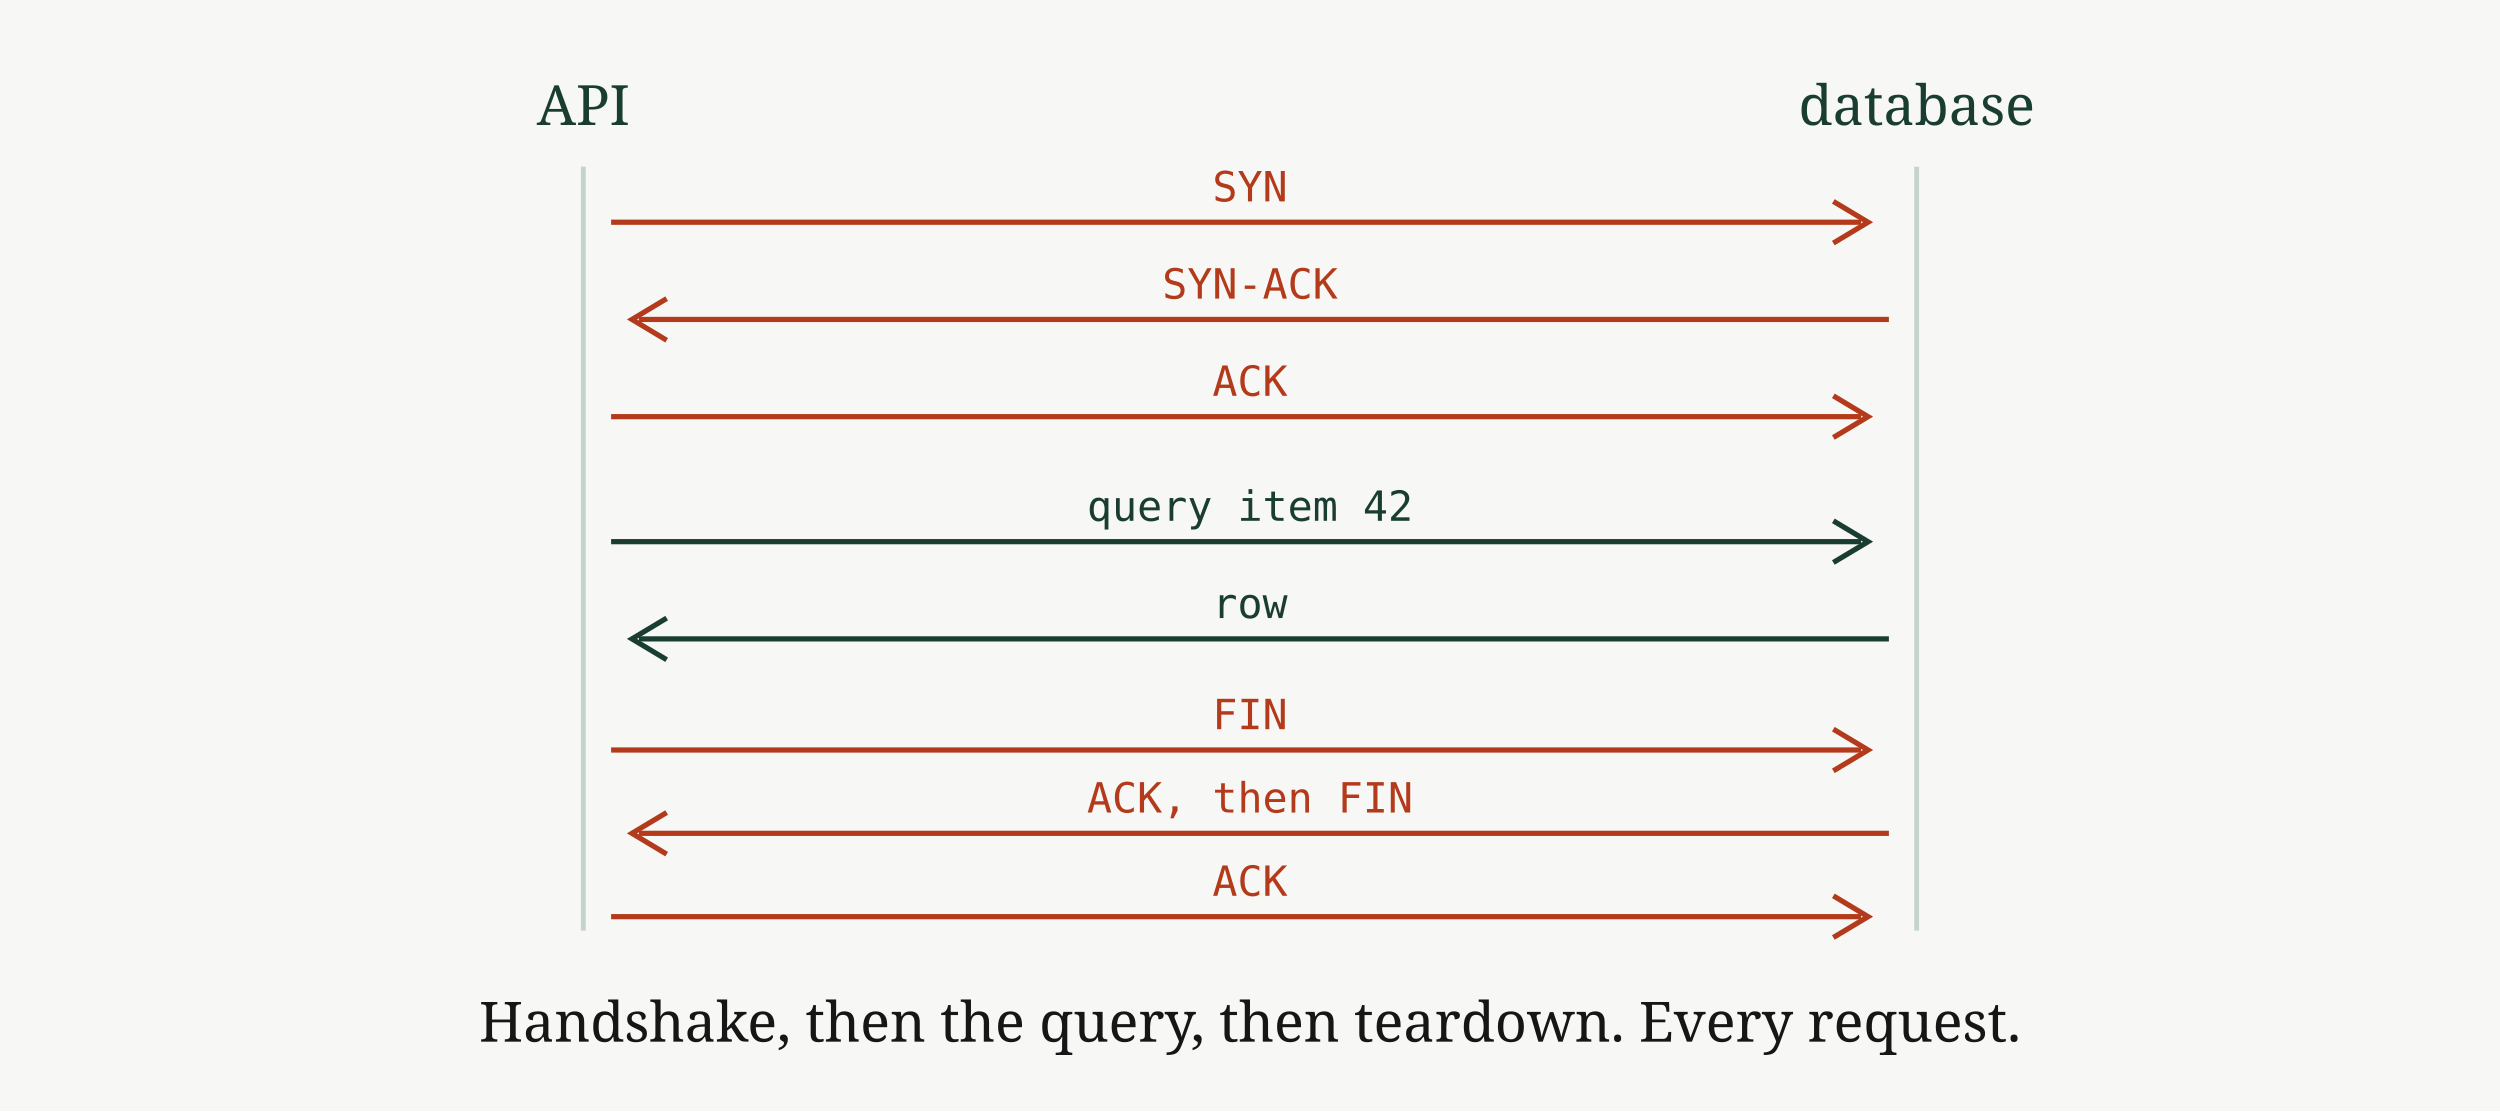
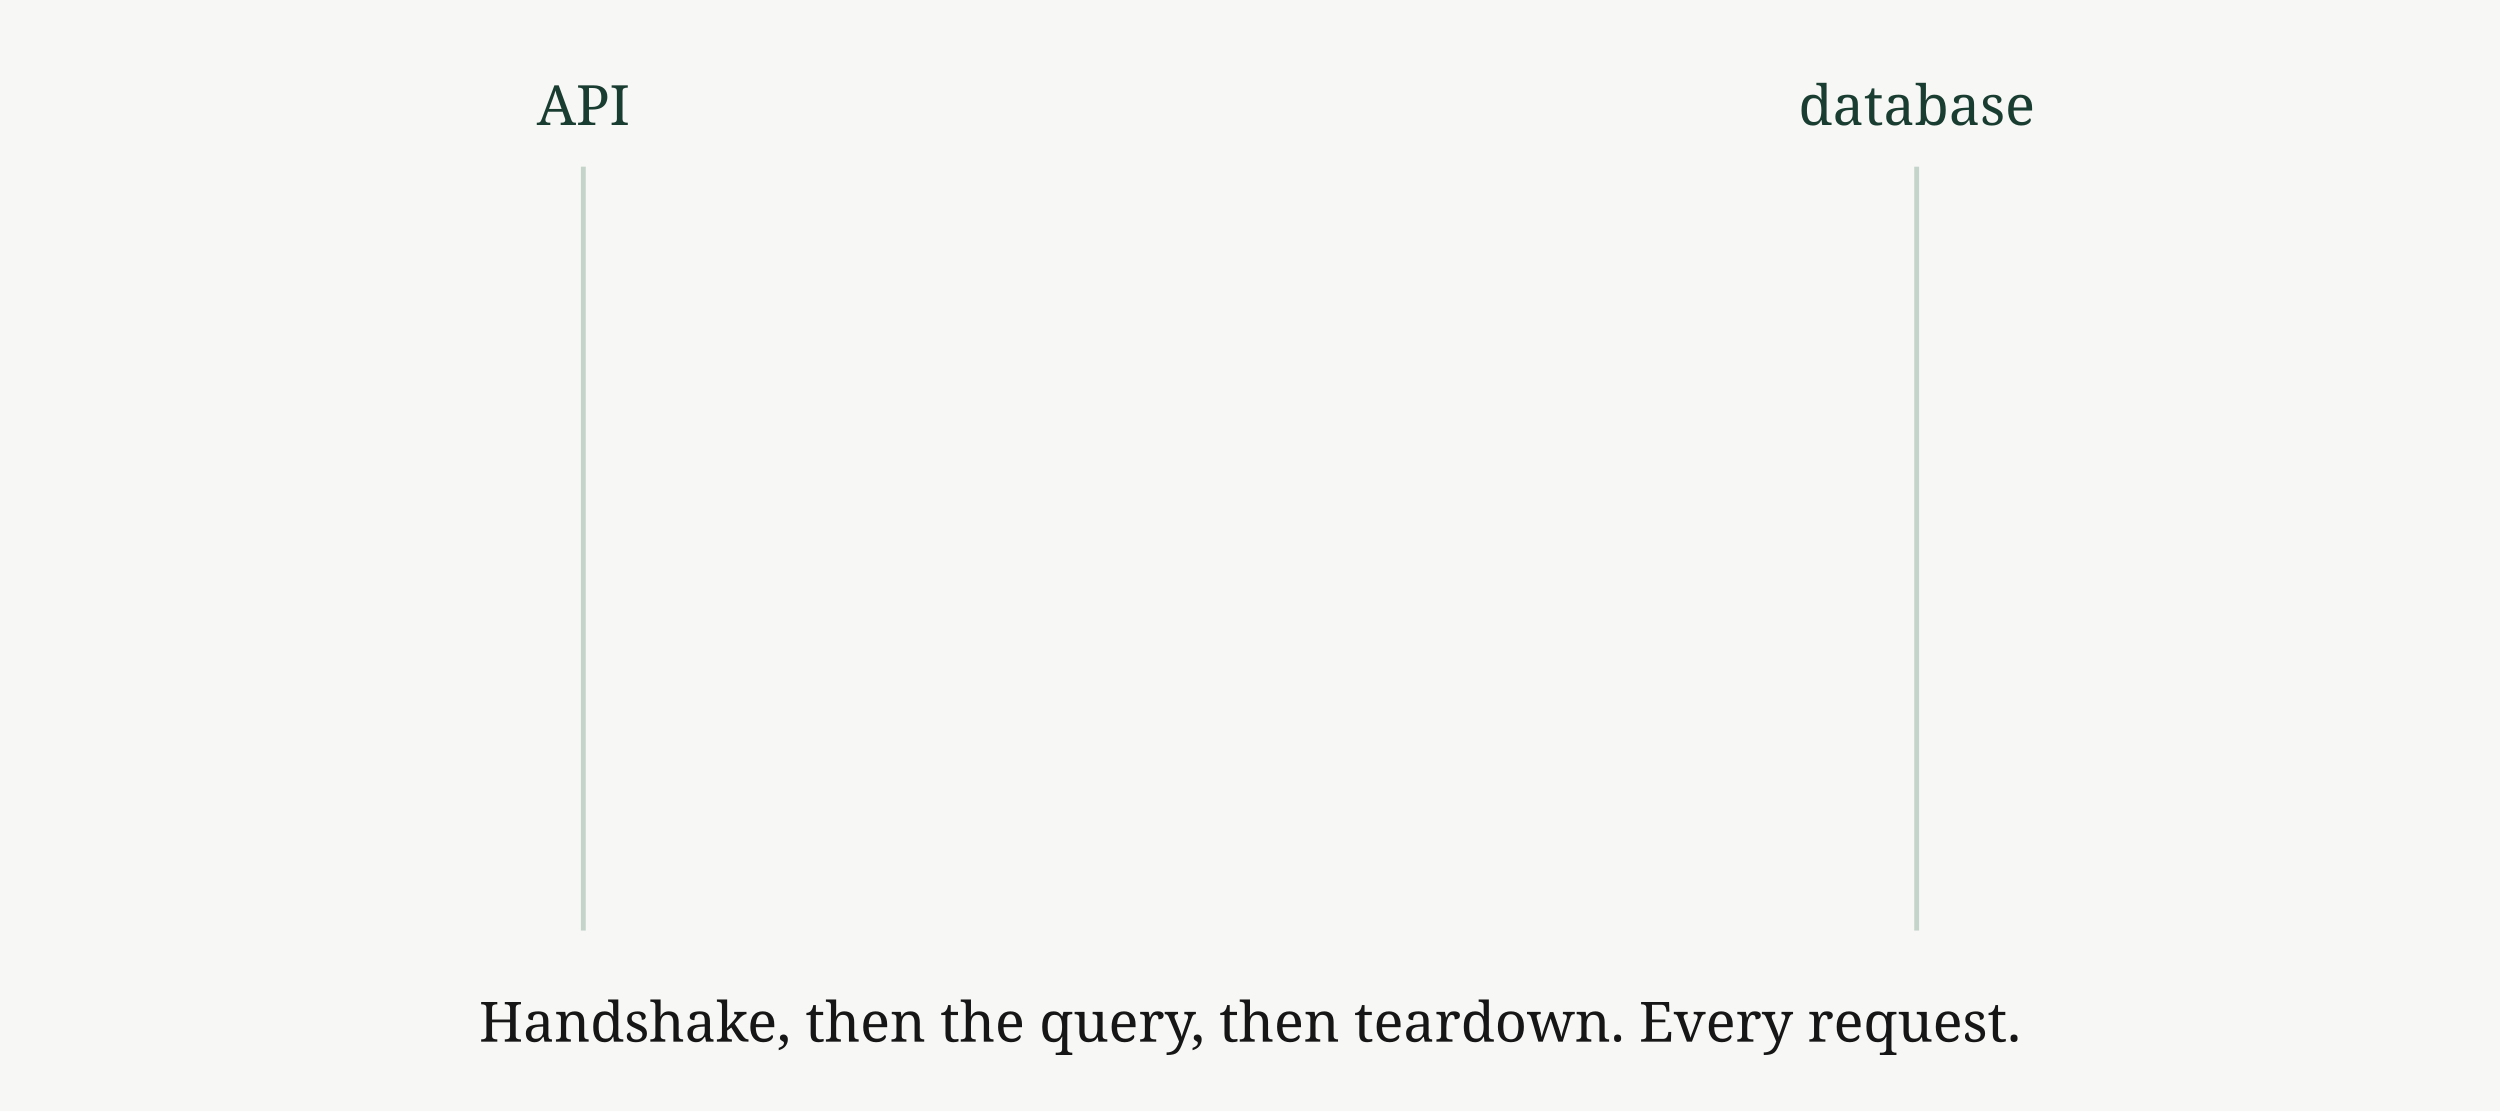
<svg xmlns="http://www.w3.org/2000/svg" viewBox="0 0 720 320" width="720" height="320" role="img">
  <rect width="720" height="320" fill="#F7F7F5" />
  <text x="168" y="36" text-anchor="middle" font-family="Georgia, serif" font-size="16" fill="#1A3D32">API</text>
  <text x="552" y="36" text-anchor="middle" font-family="Georgia, serif" font-size="16" fill="#1A3D32">database</text>
  <line x1="168" y1="48" x2="168" y2="268" stroke="#C5D4CB" stroke-width="1.4" />
  <line x1="552" y1="48" x2="552" y2="268" stroke="#C5D4CB" stroke-width="1.4" />
-   <path d="M176 64 H536" stroke="#B33A1A" stroke-width="1.5" />
-   <path d="M528 58 L538 64 L528 70" fill="none" stroke="#B33A1A" stroke-width="1.5" />
-   <text x="360" y="58" text-anchor="middle" font-family="ui-monospace, monospace" font-size="12" fill="#B33A1A">SYN</text>
-   <path d="M544 92 H184" stroke="#B33A1A" stroke-width="1.5" />
-   <path d="M192 86 L182 92 L192 98" fill="none" stroke="#B33A1A" stroke-width="1.5" />
-   <text x="360" y="86" text-anchor="middle" font-family="ui-monospace, monospace" font-size="12" fill="#B33A1A">SYN-ACK</text>
-   <path d="M176 120 H536" stroke="#B33A1A" stroke-width="1.5" />
-   <path d="M528 114 L538 120 L528 126" fill="none" stroke="#B33A1A" stroke-width="1.5" />
-   <text x="360" y="114" text-anchor="middle" font-family="ui-monospace, monospace" font-size="12" fill="#B33A1A">ACK</text>
-   <path d="M176 156 H536" stroke="#1A3D32" stroke-width="1.5" />
-   <path d="M528 150 L538 156 L528 162" fill="none" stroke="#1A3D32" stroke-width="1.5" />
-   <text x="360" y="150" text-anchor="middle" font-family="ui-monospace, monospace" font-size="12" fill="#1A3D32">query item 42</text>
-   <path d="M544 184 H184" stroke="#1A3D32" stroke-width="1.5" />
-   <path d="M192 178 L182 184 L192 190" fill="none" stroke="#1A3D32" stroke-width="1.5" />
-   <text x="360" y="178" text-anchor="middle" font-family="ui-monospace, monospace" font-size="12" fill="#1A3D32">row</text>
-   <path d="M176 216 H536" stroke="#B33A1A" stroke-width="1.5" />
-   <path d="M528 210 L538 216 L528 222" fill="none" stroke="#B33A1A" stroke-width="1.5" />
-   <text x="360" y="210" text-anchor="middle" font-family="ui-monospace, monospace" font-size="12" fill="#B33A1A">FIN</text>
-   <path d="M544 240 H184" stroke="#B33A1A" stroke-width="1.5" />
-   <path d="M192 234 L182 240 L192 246" fill="none" stroke="#B33A1A" stroke-width="1.5" />
-   <text x="360" y="234" text-anchor="middle" font-family="ui-monospace, monospace" font-size="12" fill="#B33A1A">ACK, then FIN</text>
-   <path d="M176 264 H536" stroke="#B33A1A" stroke-width="1.5" />
-   <path d="M528 258 L538 264 L528 270" fill="none" stroke="#B33A1A" stroke-width="1.5" />
-   <text x="360" y="258" text-anchor="middle" font-family="ui-monospace, monospace" font-size="12" fill="#B33A1A">ACK</text>
+   <g opacity="0">
+     <animate attributeName="opacity" values="0;1;1" keyTimes="0;0.08;1" dur="6s" repeatCount="indefinite" />
+     <path d="M176 64 H536" stroke="#B33A1A" stroke-width="1.5" />
+     <path d="M528 58 L538 64 L528 70" fill="none" stroke="#B33A1A" stroke-width="1.5" />
+     <text x="360" y="58" text-anchor="middle" font-family="ui-monospace, monospace" font-size="12" fill="#B33A1A">SYN</text>
+   </g>
+   <g opacity="0">
+     <animate attributeName="opacity" values="0;0;1;1" keyTimes="0;0.12;0.2;1" dur="6s" repeatCount="indefinite" />
+     <path d="M544 92 H184" stroke="#B33A1A" stroke-width="1.5" />
+     <path d="M192 86 L182 92 L192 98" fill="none" stroke="#B33A1A" stroke-width="1.5" />
+     <text x="360" y="86" text-anchor="middle" font-family="ui-monospace, monospace" font-size="12" fill="#B33A1A">SYN-ACK</text>
+   </g>
+   <g opacity="0">
+     <animate attributeName="opacity" values="0;0;1;1" keyTimes="0;0.24;0.32;1" dur="6s" repeatCount="indefinite" />
+     <path d="M176 120 H536" stroke="#B33A1A" stroke-width="1.5" />
+     <path d="M528 114 L538 120 L528 126" fill="none" stroke="#B33A1A" stroke-width="1.5" />
+     <text x="360" y="114" text-anchor="middle" font-family="ui-monospace, monospace" font-size="12" fill="#B33A1A">ACK</text>
+   </g>
+   <g opacity="0">
+     <animate attributeName="opacity" values="0;0;1;1" keyTimes="0;0.36;0.44;1" dur="6s" repeatCount="indefinite" />
+     <path d="M176 156 H536" stroke="#1A3D32" stroke-width="1.5" />
+     <path d="M528 150 L538 156 L528 162" fill="none" stroke="#1A3D32" stroke-width="1.5" />
+     <text x="360" y="150" text-anchor="middle" font-family="ui-monospace, monospace" font-size="12" fill="#1A3D32">query item 42</text>
+   </g>
+   <g opacity="0">
+     <animate attributeName="opacity" values="0;0;1;1" keyTimes="0;0.48;0.56;1" dur="6s" repeatCount="indefinite" />
+     <path d="M544 184 H184" stroke="#1A3D32" stroke-width="1.5" />
+     <path d="M192 178 L182 184 L192 190" fill="none" stroke="#1A3D32" stroke-width="1.5" />
+     <text x="360" y="178" text-anchor="middle" font-family="ui-monospace, monospace" font-size="12" fill="#1A3D32">row</text>
+   </g>
+   <g opacity="0">
+     <animate attributeName="opacity" values="0;0;1;1" keyTimes="0;0.6;0.68;1" dur="6s" repeatCount="indefinite" />
+     <path d="M176 216 H536" stroke="#B33A1A" stroke-width="1.5" />
+     <path d="M528 210 L538 216 L528 222" fill="none" stroke="#B33A1A" stroke-width="1.5" />
+     <text x="360" y="210" text-anchor="middle" font-family="ui-monospace, monospace" font-size="12" fill="#B33A1A">FIN</text>
+   </g>
+   <g opacity="0">
+     <animate attributeName="opacity" values="0;0;1;1" keyTimes="0;0.72;0.8;1" dur="6s" repeatCount="indefinite" />
+     <path d="M544 240 H184" stroke="#B33A1A" stroke-width="1.5" />
+     <path d="M192 234 L182 240 L192 246" fill="none" stroke="#B33A1A" stroke-width="1.5" />
+     <text x="360" y="234" text-anchor="middle" font-family="ui-monospace, monospace" font-size="12" fill="#B33A1A">ACK, then FIN</text>
+   </g>
+   <g opacity="0">
+     <animate attributeName="opacity" values="0;0;1;1" keyTimes="0;0.84;0.92;1" dur="6s" repeatCount="indefinite" />
+     <path d="M176 264 H536" stroke="#B33A1A" stroke-width="1.5" />
+     <path d="M528 258 L538 264 L528 270" fill="none" stroke="#B33A1A" stroke-width="1.5" />
+     <text x="360" y="258" text-anchor="middle" font-family="ui-monospace, monospace" font-size="12" fill="#B33A1A">ACK</text>
+   </g>
  <text x="360" y="300" text-anchor="middle" font-family="Georgia, serif" font-size="16" fill="#161616">Handshake, then the query, then teardown. Every request.</text>
</svg>
